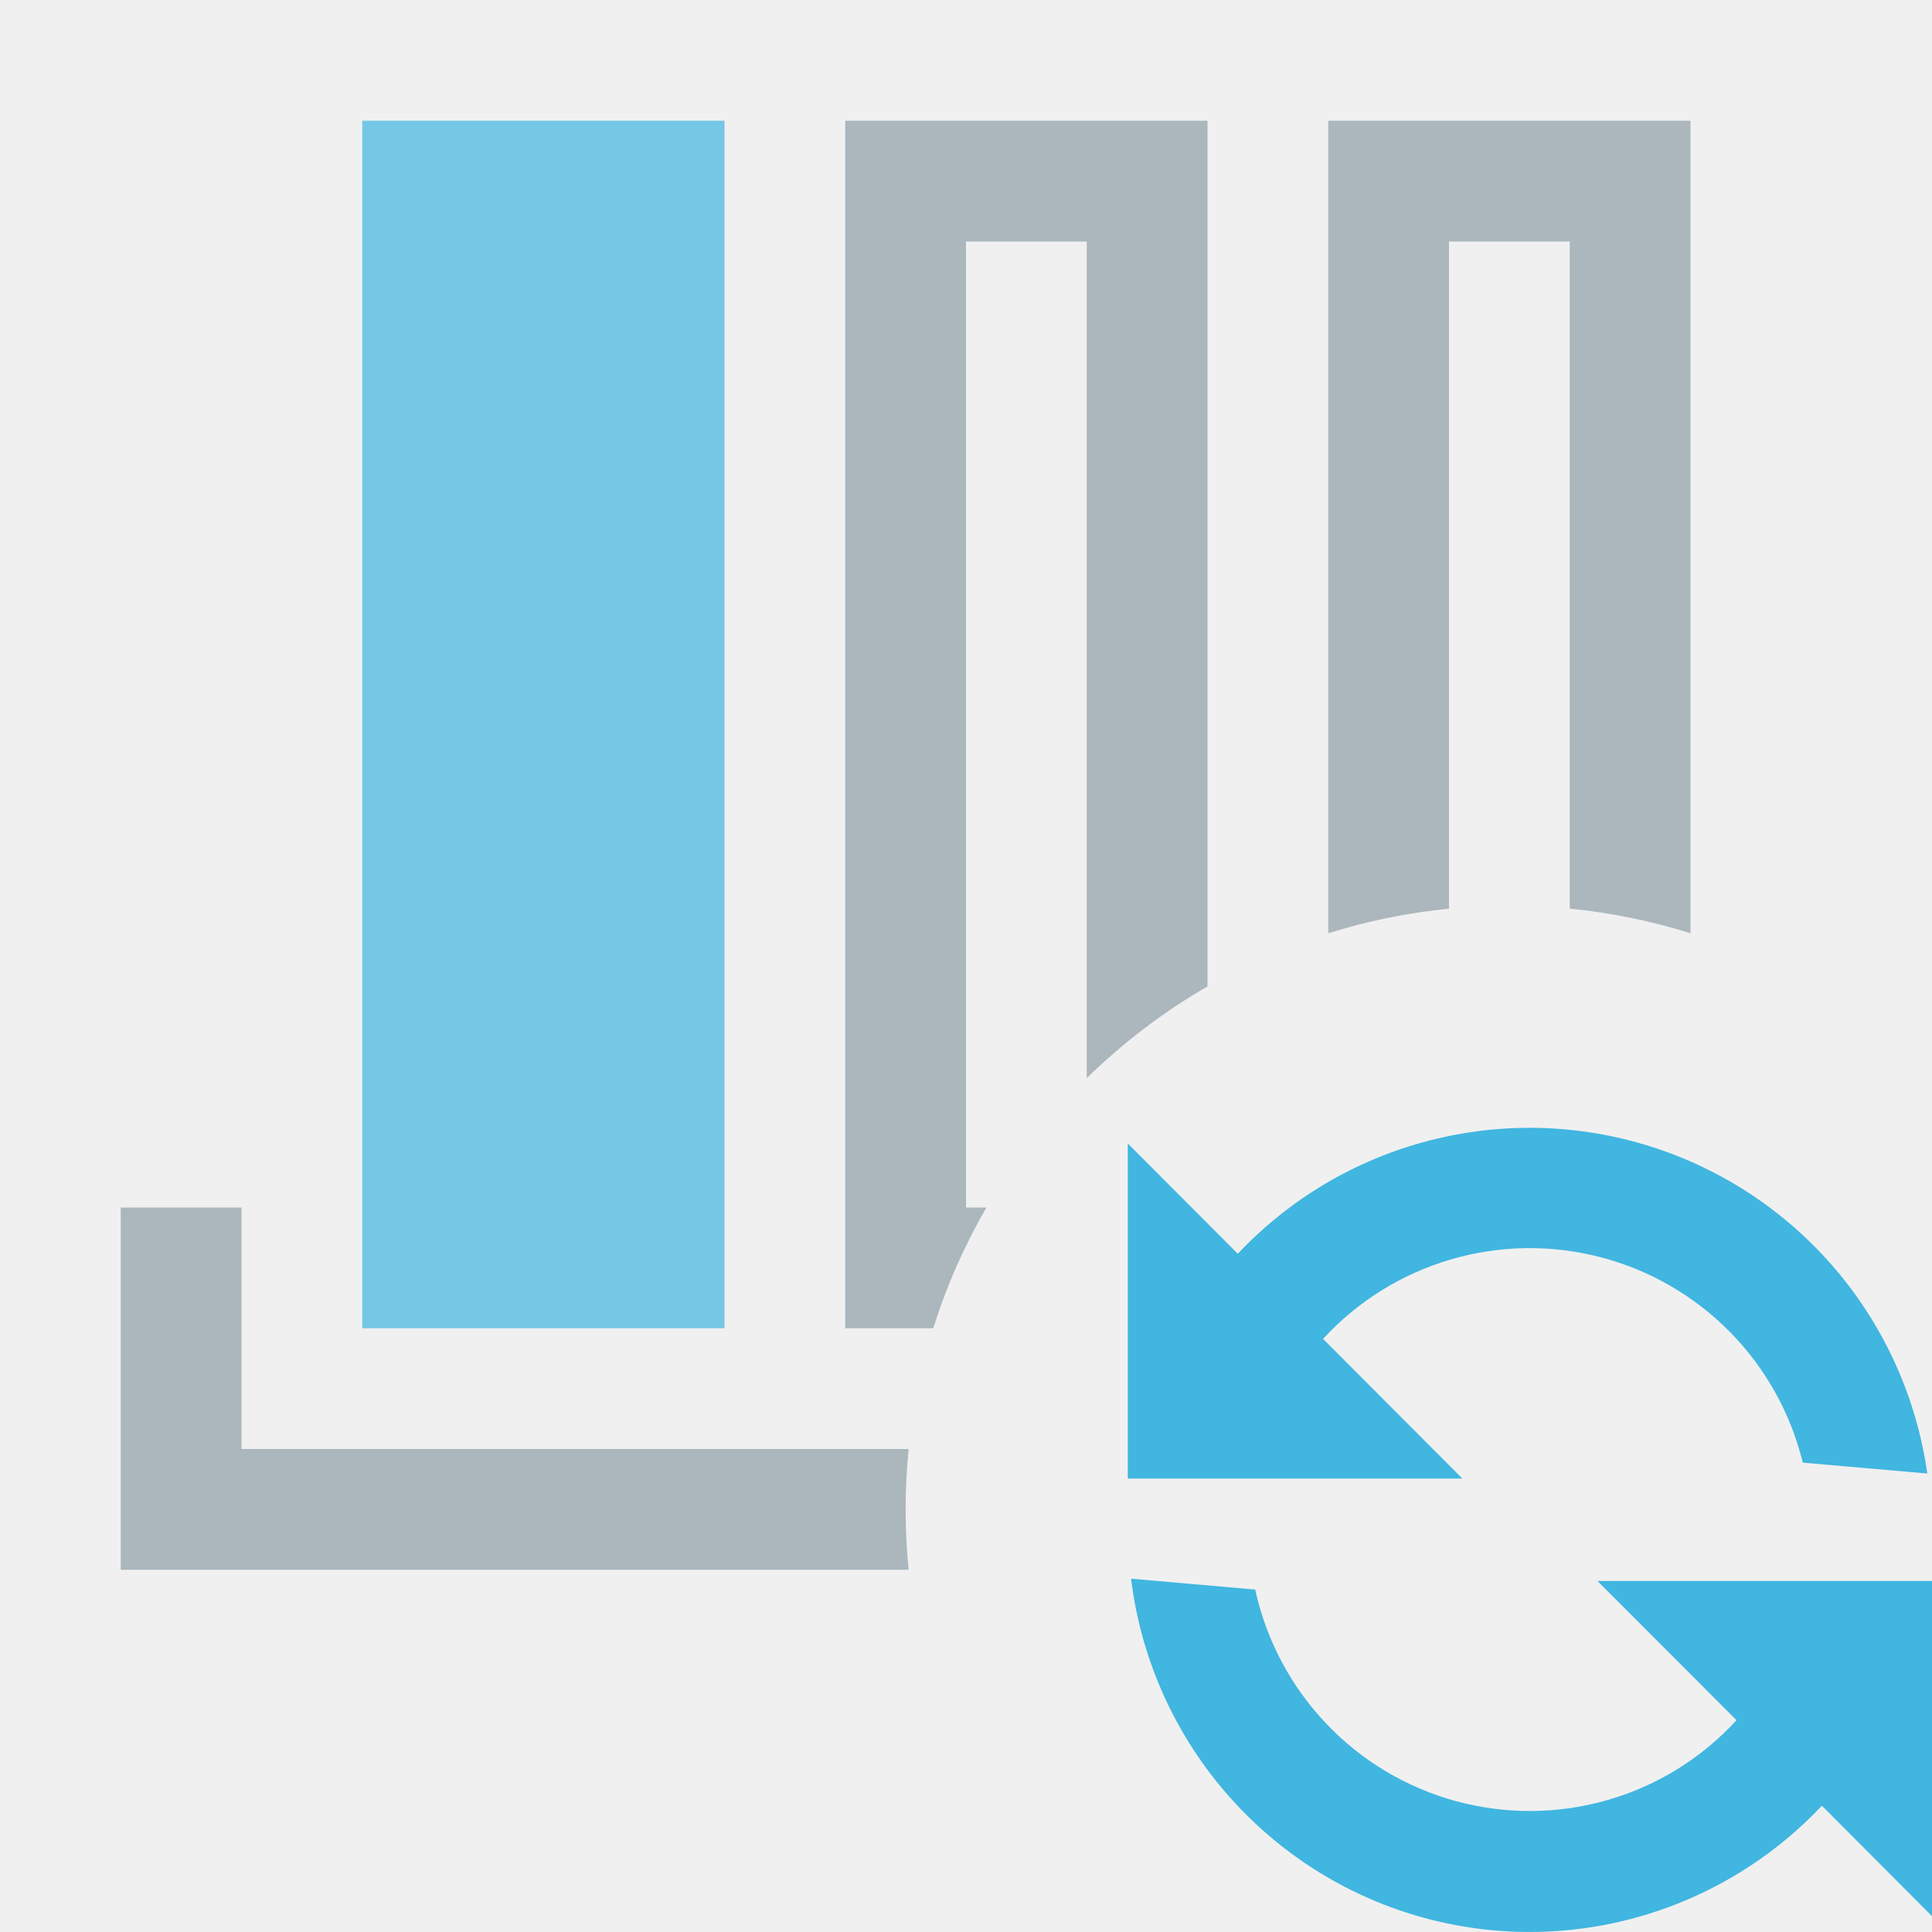
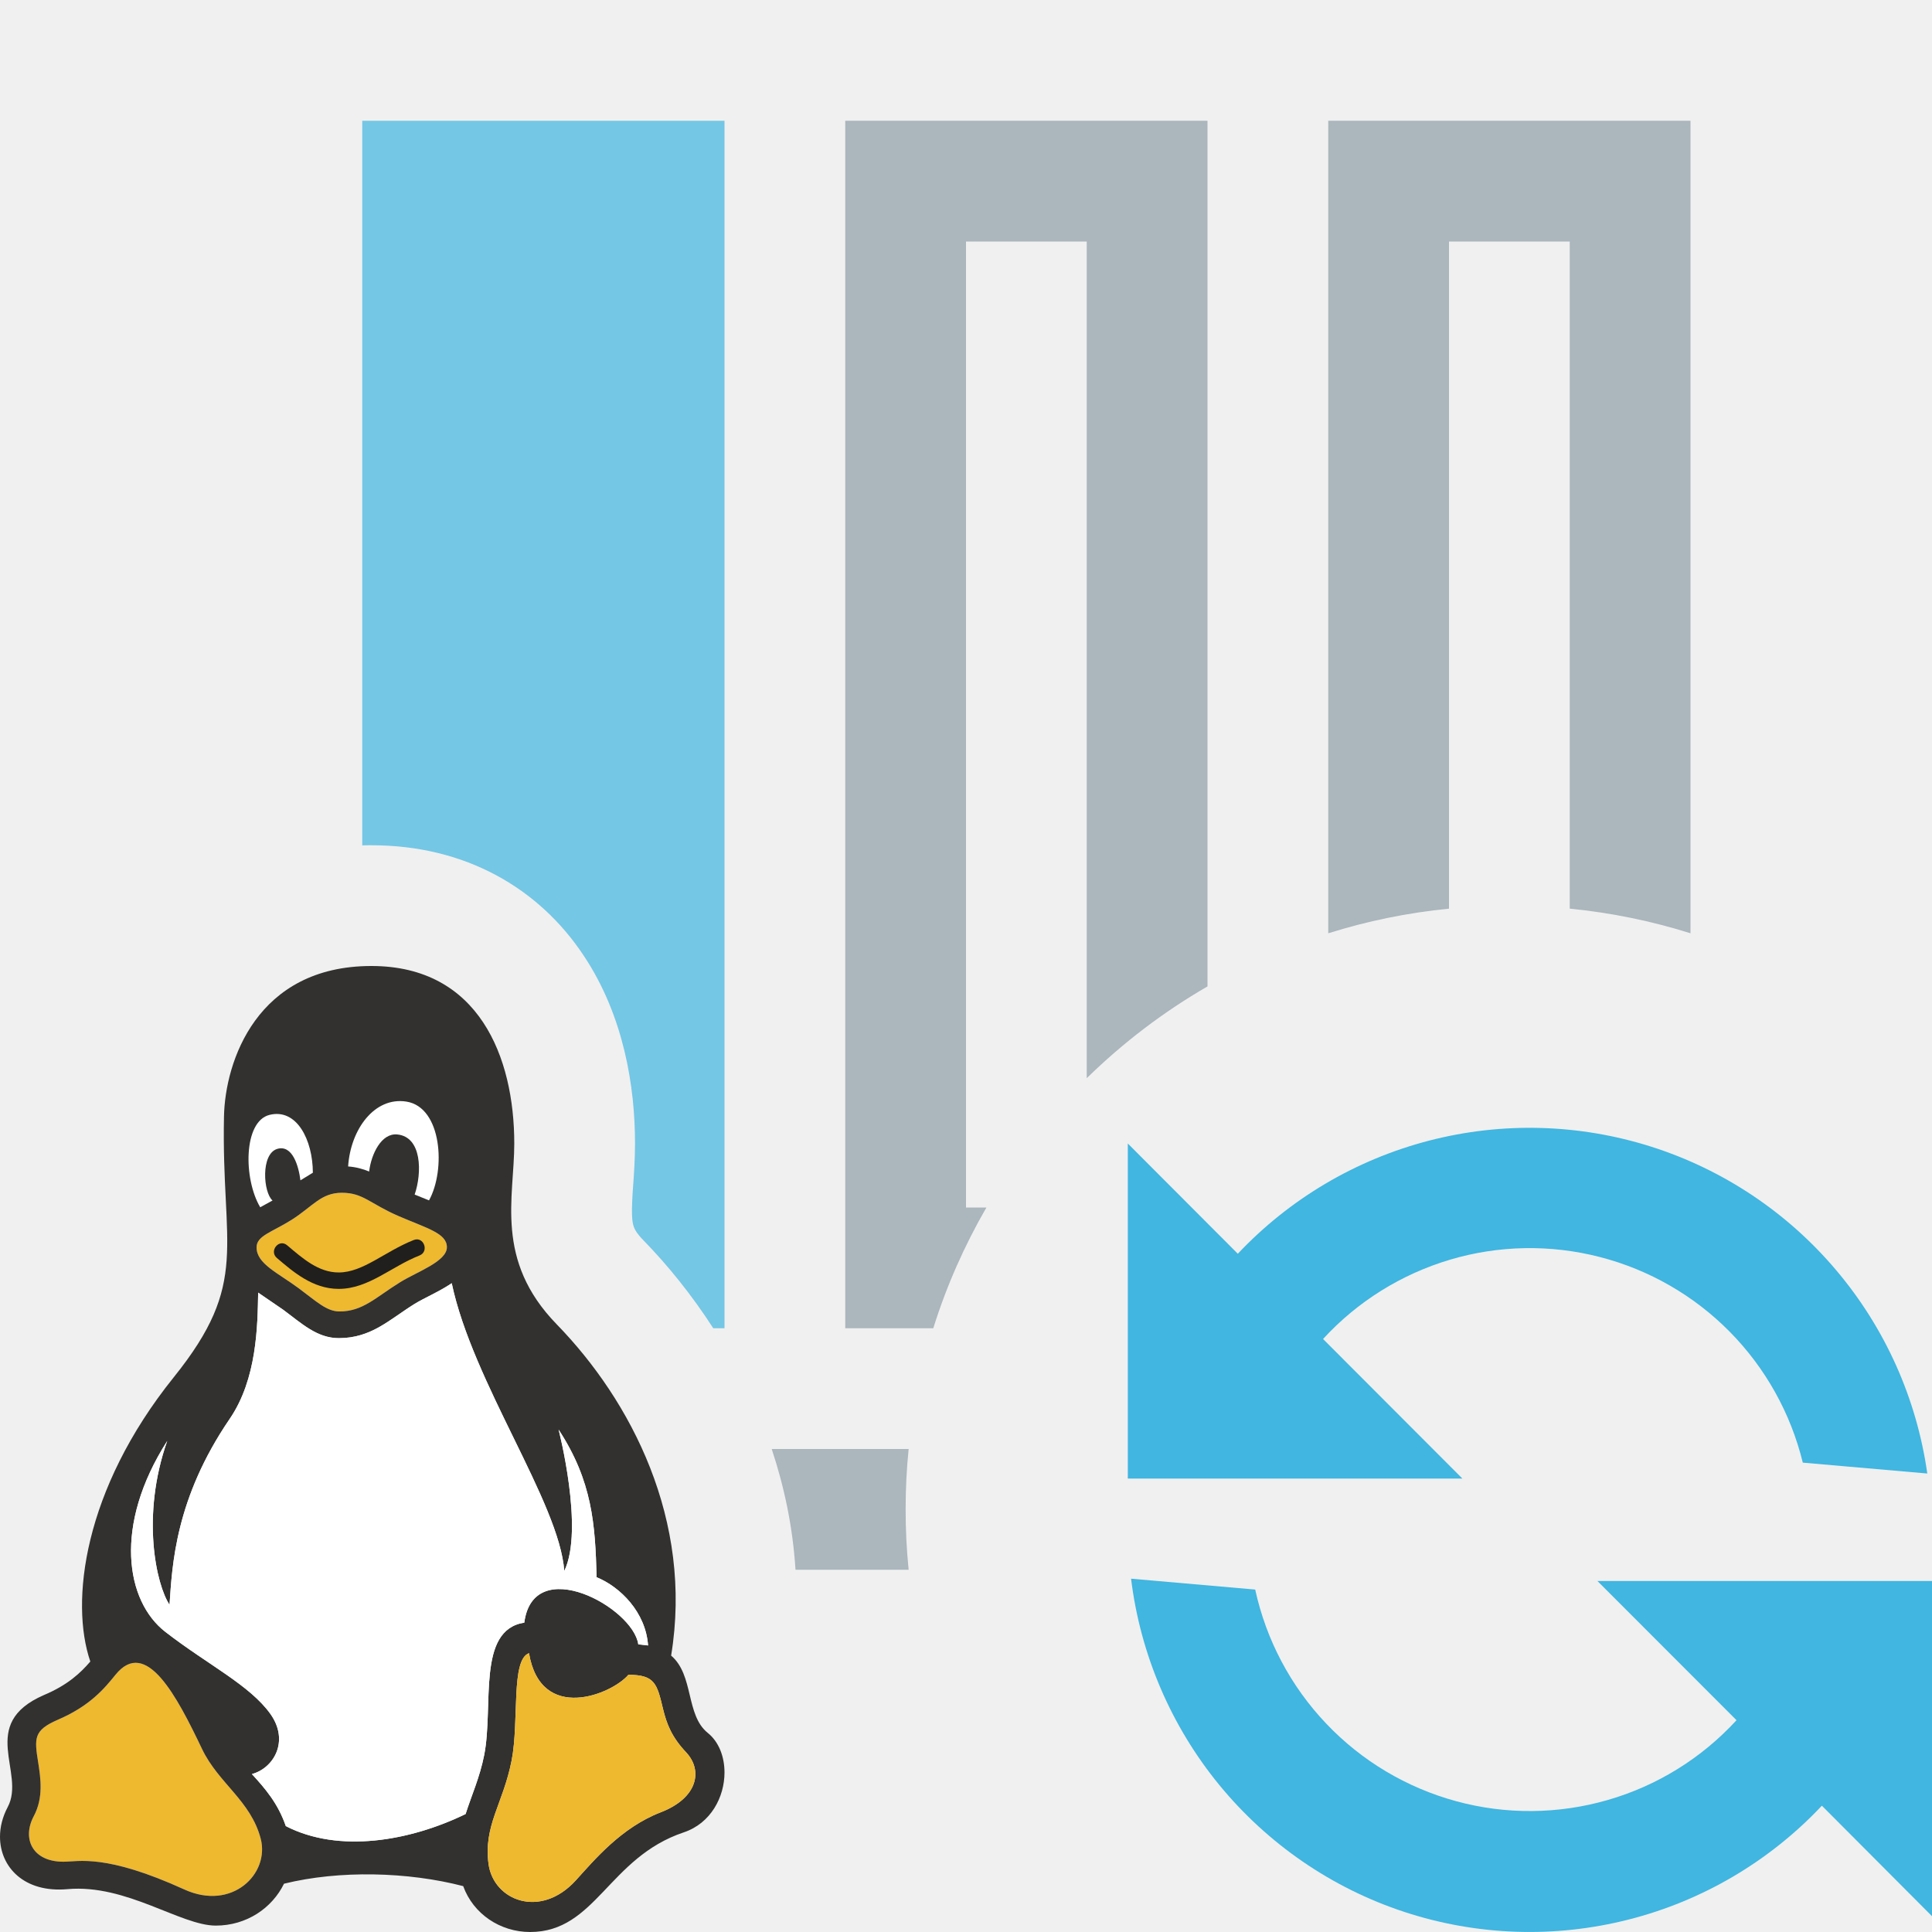
<svg xmlns="http://www.w3.org/2000/svg" width="16" height="16" viewBox="0 0 16 16" fill="none">
-   <rect x="3" y="1" width="3" height="10" fill="#40B6E0" fill-opacity="0.7" />
-   <path fill-rule="evenodd" clip-rule="evenodd" d="M7 1H10V8.169C9.635 8.38 9.299 8.636 9 8.929V2H8V10H8.169C7.988 10.313 7.839 10.648 7.729 11H7V1ZM7.525 12H2V10H1V12V13H2H7.525C7.508 12.835 7.5 12.669 7.5 12.5C7.5 12.331 7.508 12.165 7.525 12ZM14 7.729V1H11V7.729C11.321 7.628 11.655 7.559 12 7.525V2H13V7.525C13.345 7.559 13.679 7.628 14 7.729Z" fill="#9AA7B0" fill-opacity="0.8" />
-   <path fill-rule="evenodd" clip-rule="evenodd" d="M15.088 14.954C14.655 15.414 14.099 15.741 13.487 15.897C12.875 16.053 12.231 16.031 11.631 15.834C11.031 15.637 10.5 15.272 10.099 14.784C9.698 14.295 9.444 13.702 9.367 13.074L10.395 13.164C10.486 13.581 10.689 13.964 10.983 14.274C11.276 14.583 11.649 14.805 12.06 14.917C12.471 15.028 12.905 15.025 13.314 14.907C13.724 14.789 14.093 14.56 14.381 14.246L13.229 13.093H16V15.869L15.088 14.954ZM10.251 10.383C10.681 9.927 11.23 9.602 11.836 9.446C12.443 9.289 13.08 9.307 13.677 9.497C14.273 9.687 14.804 10.042 15.208 10.52C15.612 10.999 15.873 11.582 15.961 12.203L14.93 12.113C14.83 11.704 14.621 11.329 14.325 11.029C14.029 10.729 13.657 10.515 13.249 10.41C12.842 10.305 12.413 10.312 12.009 10.432C11.606 10.551 11.242 10.778 10.957 11.088L12.111 12.245H9.34V9.47L10.251 10.383Z" fill="#40B6E0" />
+   <path fill-rule="evenodd" clip-rule="evenodd" d="M6 1H3V7.001C3.025 7 3.05 7 3.076 7C3.856 7 4.465 7.357 4.834 7.914C5.167 8.414 5.259 9 5.259 9.47C5.259 9.595 5.25 9.733 5.243 9.825L5.239 9.881C5.233 9.988 5.232 10.049 5.236 10.096C5.24 10.136 5.247 10.156 5.253 10.17C5.258 10.183 5.275 10.217 5.327 10.27C5.53 10.478 5.729 10.724 5.907 11H6V1Z" fill="#40B6E0" fill-opacity="0.7" />
+   <path fill-rule="evenodd" clip-rule="evenodd" d="M10 1H7V11H7.729C7.839 10.648 7.988 10.313 8.169 10H8V2H9V8.929C9.299 8.636 9.635 8.38 10 8.169V1ZM6.391 12H7.525C7.508 12.165 7.5 12.331 7.5 12.5C7.5 12.669 7.508 12.835 7.525 13H6.588C6.566 12.647 6.495 12.313 6.391 12ZM14 1V7.729C13.679 7.628 13.345 7.559 13 7.525V2H12V7.525C11.655 7.559 11.321 7.628 11 7.729V1H14Z" fill="#9AA7B0" fill-opacity="0.8" />
+   <path fill-rule="evenodd" clip-rule="evenodd" d="M15.088 14.954C14.655 15.414 14.099 15.742 13.487 15.897C12.875 16.053 12.231 16.031 11.631 15.834C11.031 15.637 10.5 15.272 10.099 14.784C9.698 14.295 9.444 13.702 9.367 13.074L10.395 13.164C10.486 13.581 10.689 13.965 10.983 14.274C11.276 14.583 11.649 14.805 12.06 14.917C12.471 15.029 12.905 15.025 13.314 14.907C13.724 14.789 14.093 14.56 14.381 14.246L13.229 13.093H16V15.869L15.088 14.954ZM10.251 10.383C10.681 9.927 11.23 9.603 11.836 9.446C12.443 9.289 13.08 9.307 13.677 9.497C14.273 9.687 14.804 10.042 15.208 10.521C15.612 10.999 15.873 11.582 15.961 12.203L14.93 12.113C14.83 11.704 14.621 11.329 14.325 11.029C14.029 10.729 13.657 10.515 13.249 10.41C12.842 10.305 12.413 10.312 12.009 10.432C11.606 10.552 11.242 10.778 10.957 11.089L12.111 12.245H9.34V9.47L10.251 10.383Z" fill="#40B6E0" />
+   <path d="M2.478 10.672C2.617 10.775 2.705 10.861 2.811 10.861C3.006 10.861 3.111 10.744 3.315 10.618C3.454 10.532 3.701 10.447 3.701 10.329C3.701 10.213 3.537 10.173 3.301 10.071C3.061 9.967 3.008 9.878 2.831 9.878C2.658 9.878 2.59 9.991 2.415 10.102C2.251 10.205 2.125 10.234 2.125 10.329C2.123 10.466 2.302 10.541 2.478 10.672Z" fill="#EEB82F" />
+   <path d="M0.525 15.418C0.65 15.418 0.873 15.35 1.527 15.648C1.922 15.828 2.235 15.518 2.159 15.227C2.077 14.913 1.81 14.769 1.674 14.486C1.465 14.048 1.21 13.557 0.957 13.869C0.867 13.98 0.747 14.128 0.475 14.244C0.279 14.33 0.284 14.395 0.316 14.594L0.316 14.596C0.336 14.726 0.361 14.888 0.279 15.042C0.182 15.225 0.266 15.418 0.525 15.418Z" fill="#EEB82F" />
+   <path d="M5.86 14.35C5.677 14.201 5.748 13.873 5.558 13.711C5.742 12.589 5.226 11.6 4.61 10.967C4.093 10.435 4.259 9.918 4.259 9.47C4.259 8.755 3.966 8 3.076 8C2.125 8 1.864 8.793 1.855 9.246C1.832 10.333 2.075 10.616 1.438 11.407C0.69 12.338 0.579 13.267 0.748 13.76C0.669 13.852 0.563 13.954 0.363 14.038C-0.187 14.278 0.216 14.68 0.064 14.965C0.021 15.046 0 15.13 0 15.211C0 15.461 0.199 15.678 0.56 15.645C1.047 15.602 1.496 15.947 1.787 15.947C2.043 15.947 2.254 15.801 2.352 15.6C2.811 15.487 3.378 15.501 3.836 15.62C3.919 15.85 4.142 16 4.39 16C4.934 16 5.039 15.384 5.662 15.175C5.887 15.1 6 14.882 6 14.679C6 14.549 5.954 14.425 5.86 14.35ZM2.811 10.861C2.705 10.861 2.617 10.775 2.478 10.672C2.302 10.541 2.123 10.466 2.125 10.329C2.125 10.234 2.251 10.205 2.415 10.102C2.59 9.991 2.658 9.878 2.831 9.878C3.008 9.878 3.061 9.967 3.301 10.071C3.537 10.173 3.701 10.213 3.701 10.329C3.701 10.447 3.454 10.532 3.315 10.618C3.111 10.744 3.006 10.861 2.811 10.861ZM1.527 15.648C0.873 15.35 0.65 15.418 0.525 15.418C0.266 15.418 0.182 15.225 0.279 15.042C0.362 14.887 0.336 14.725 0.316 14.594C0.284 14.395 0.279 14.33 0.475 14.244C0.747 14.128 0.867 13.98 0.957 13.869C1.21 13.557 1.465 14.048 1.674 14.486C1.81 14.769 2.077 14.913 2.159 15.227C2.235 15.518 1.922 15.828 1.527 15.648ZM3.856 15.023C3.395 15.247 2.807 15.35 2.367 15.123C2.302 14.935 2.198 14.814 2.086 14.692C2.266 14.644 2.399 14.42 2.24 14.195C2.069 13.955 1.721 13.787 1.37 13.515C1.041 13.261 0.937 12.634 1.385 11.933C1.166 12.554 1.294 13.126 1.404 13.29C1.426 12.96 1.452 12.41 1.902 11.751C2.129 11.419 2.133 10.979 2.138 10.705L2.344 10.846C2.496 10.958 2.624 11.082 2.806 11.082C3.076 11.082 3.226 10.927 3.434 10.798C3.515 10.748 3.638 10.697 3.741 10.627C3.915 11.452 4.633 12.445 4.673 13.01C4.84 12.666 4.626 11.839 4.626 11.839C4.906 12.267 4.929 12.624 4.941 13.062C5.137 13.142 5.348 13.352 5.367 13.627L5.286 13.618C5.244 13.312 4.417 12.862 4.342 13.438C3.946 13.499 4.09 14.127 4.01 14.534C3.973 14.721 3.905 14.868 3.856 15.023ZM5.471 15.009C5.143 15.136 4.921 15.405 4.769 15.572C4.476 15.894 4.088 15.74 4.046 15.438C4.003 15.116 4.166 14.941 4.237 14.58C4.301 14.251 4.229 13.745 4.381 13.691C4.479 14.275 5.069 14.03 5.204 13.87C5.423 13.87 5.441 13.944 5.49 14.149C5.521 14.278 5.563 14.386 5.683 14.513C5.822 14.662 5.78 14.89 5.471 15.009Z" fill="#323130" />
+   <path d="M4.769 15.572C4.921 15.405 5.143 15.136 5.471 15.009C5.78 14.89 5.822 14.662 5.683 14.513C5.563 14.386 5.521 14.278 5.49 14.149C5.441 13.944 5.423 13.87 5.204 13.87C5.069 14.03 4.479 14.275 4.381 13.691C4.229 13.745 4.301 14.251 4.237 14.58C4.166 14.941 4.003 15.116 4.046 15.438C4.088 15.74 4.476 15.894 4.769 15.572Z" fill="#EEB82F" />
+   <path d="M2.367 15.123C2.807 15.35 3.395 15.247 3.856 15.023C3.905 14.868 3.973 14.721 4.01 14.534C4.09 14.127 3.946 13.499 4.342 13.438C4.417 12.862 5.244 13.312 5.286 13.618L5.367 13.627C5.348 13.352 5.137 13.142 4.941 13.062C4.929 12.624 4.906 12.267 4.626 11.839C4.626 11.839 4.84 12.666 4.673 13.01C4.633 12.445 3.915 11.452 3.741 10.627C3.638 10.697 3.515 10.748 3.434 10.798C3.226 10.927 3.076 11.082 2.806 11.082C2.624 11.082 2.496 10.958 2.344 10.846L2.138 10.705C2.133 10.979 2.129 11.419 1.902 11.751C1.452 12.41 1.426 12.96 1.404 13.29C1.294 13.126 1.166 12.554 1.385 11.933C0.937 12.634 1.041 13.261 1.37 13.515C1.721 13.787 2.069 13.955 2.24 14.195C2.399 14.42 2.266 14.644 2.086 14.692C2.198 14.814 2.302 14.935 2.367 15.123Z" fill="white" />
+   <path d="M2.293 10.418C2.425 10.53 2.588 10.674 2.805 10.674C3.052 10.674 3.24 10.489 3.475 10.397C3.556 10.364 3.509 10.237 3.427 10.269C3.185 10.365 3.007 10.538 2.805 10.538C2.637 10.538 2.507 10.422 2.378 10.313C2.31 10.255 2.226 10.361 2.293 10.418Z" fill="#201F1E" />
+   <path d="M3.553 9.941C3.693 9.687 3.66 9.17 3.366 9.123C3.102 9.081 2.903 9.352 2.883 9.66C2.95 9.665 3.006 9.681 3.057 9.702C3.075 9.555 3.159 9.383 3.289 9.395C3.495 9.414 3.496 9.712 3.434 9.893L3.553 9.941Z" fill="white" />
+   <path d="M2.591 9.712C2.59 9.439 2.457 9.177 2.232 9.233C2.015 9.287 2.015 9.763 2.155 9.998L2.257 9.942C2.18 9.876 2.158 9.558 2.295 9.515C2.423 9.476 2.474 9.661 2.488 9.775L2.591 9.712Z" fill="white" />
</svg>
